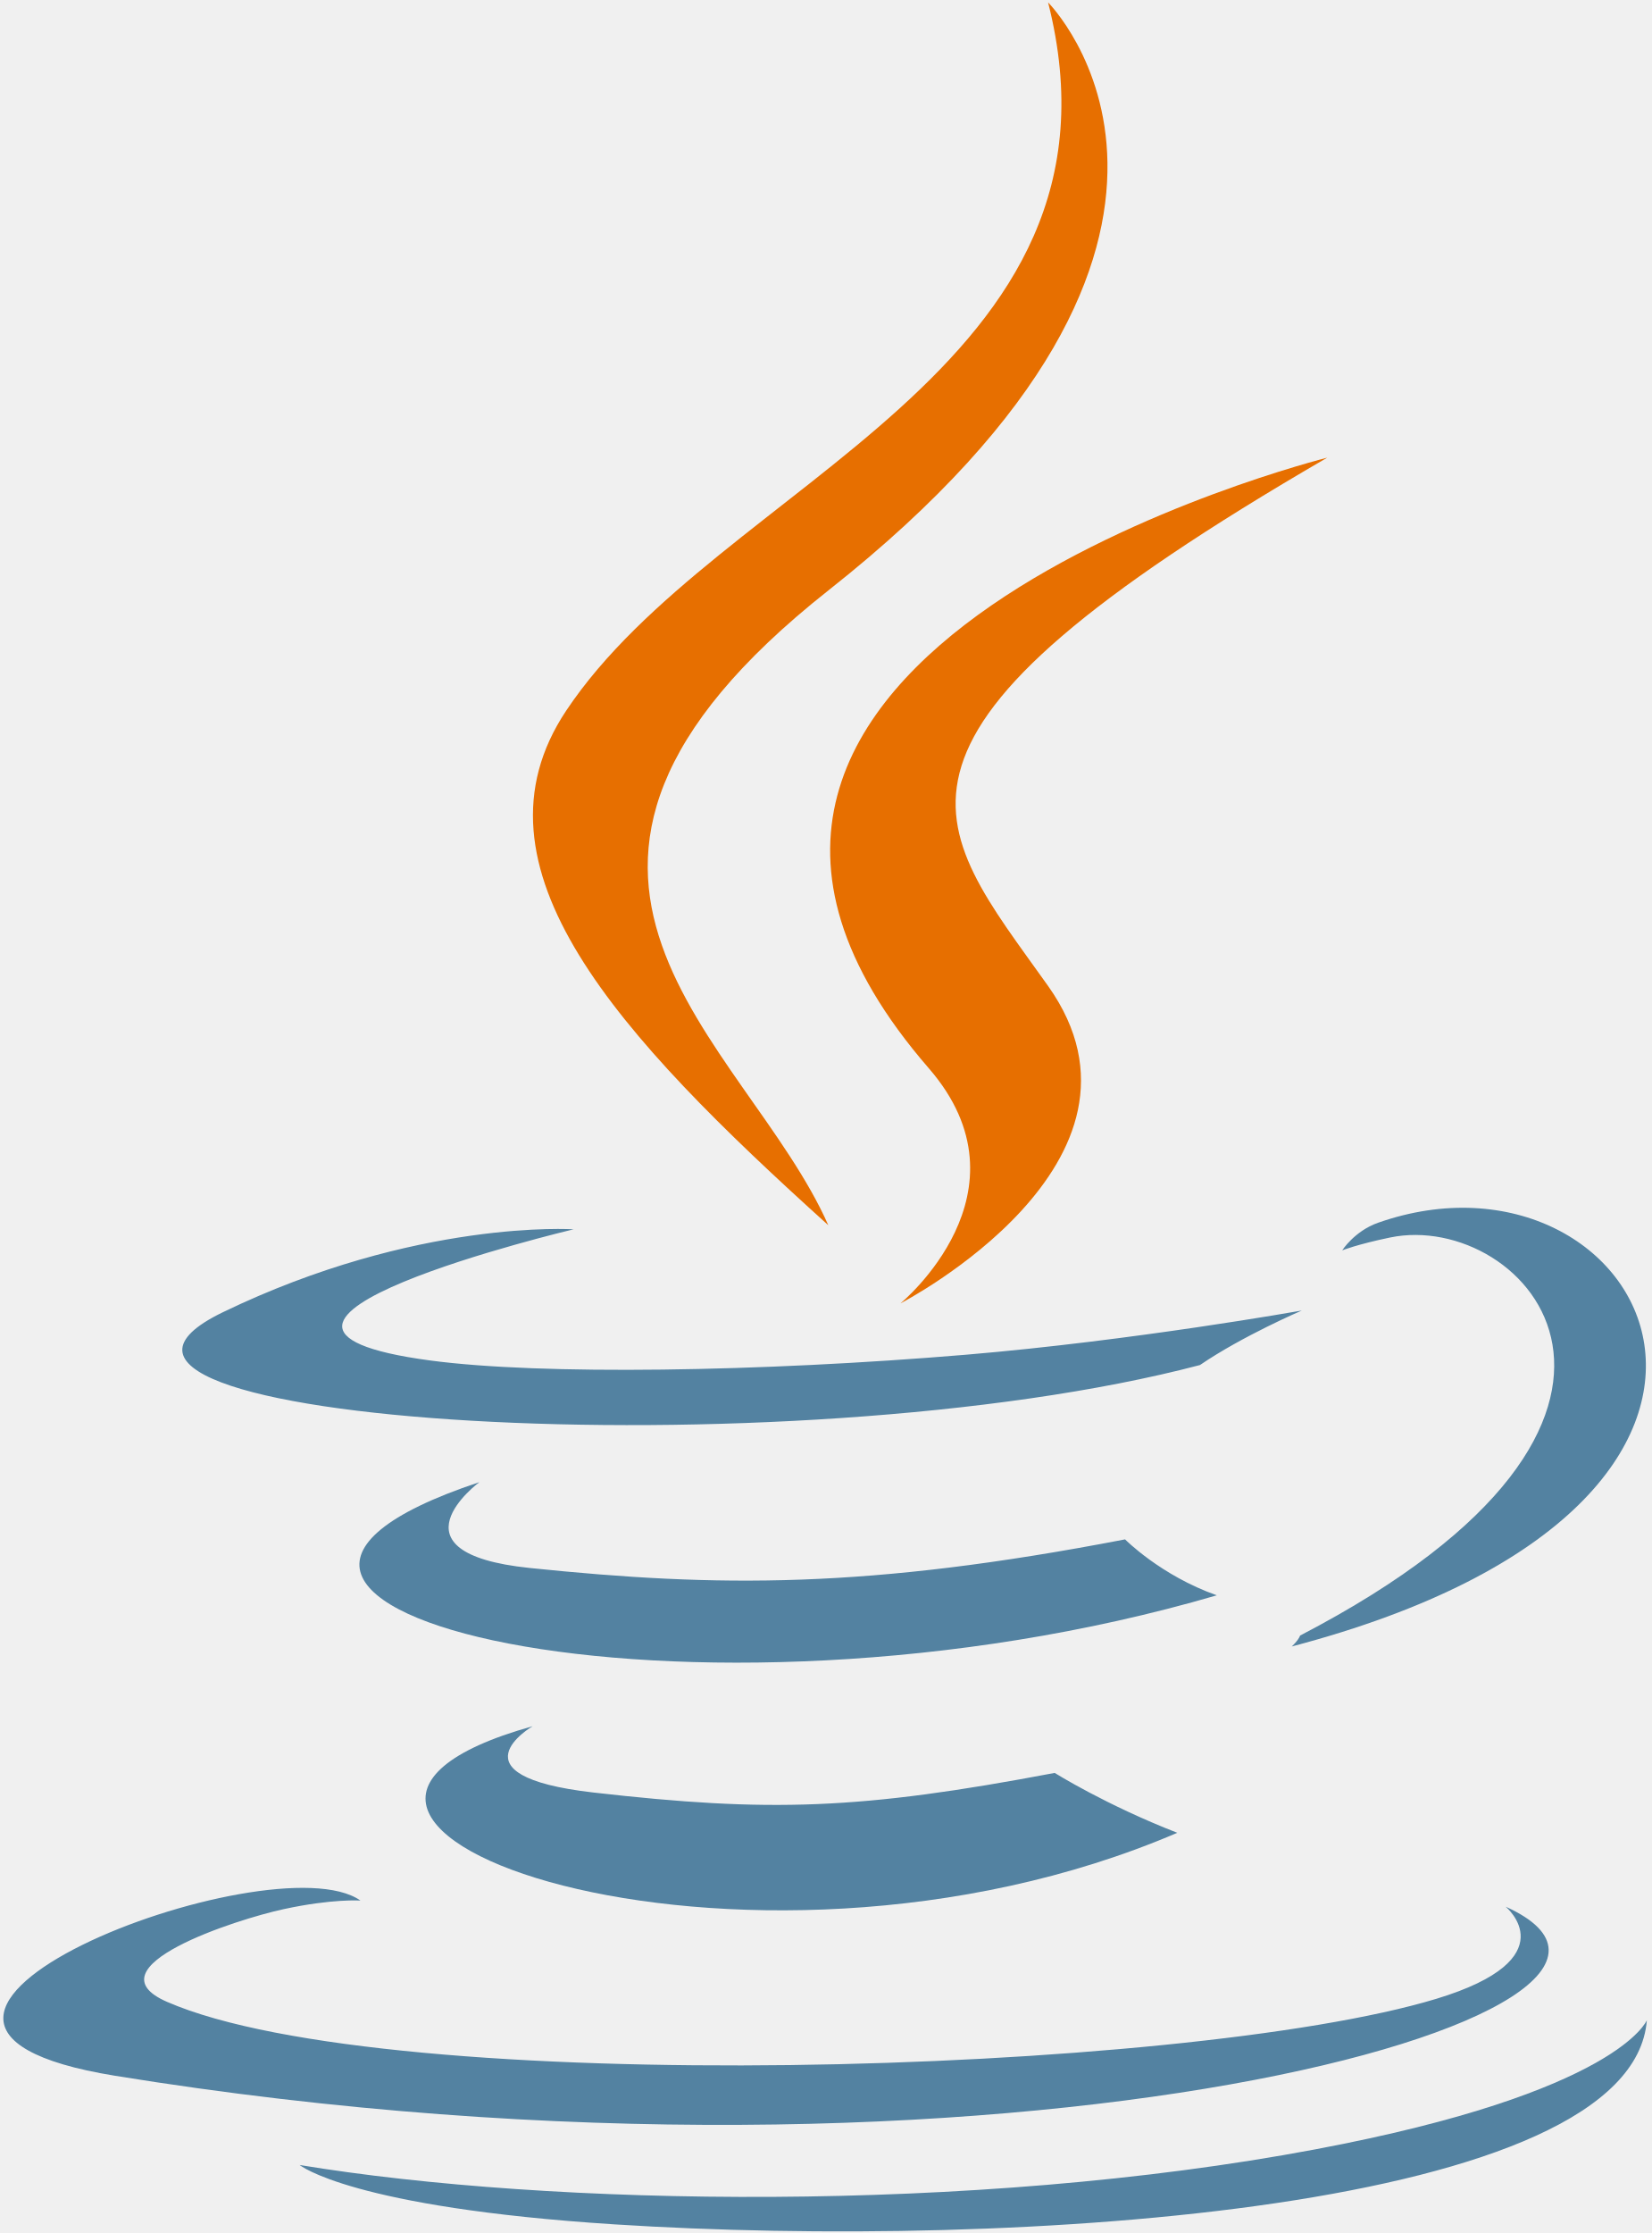
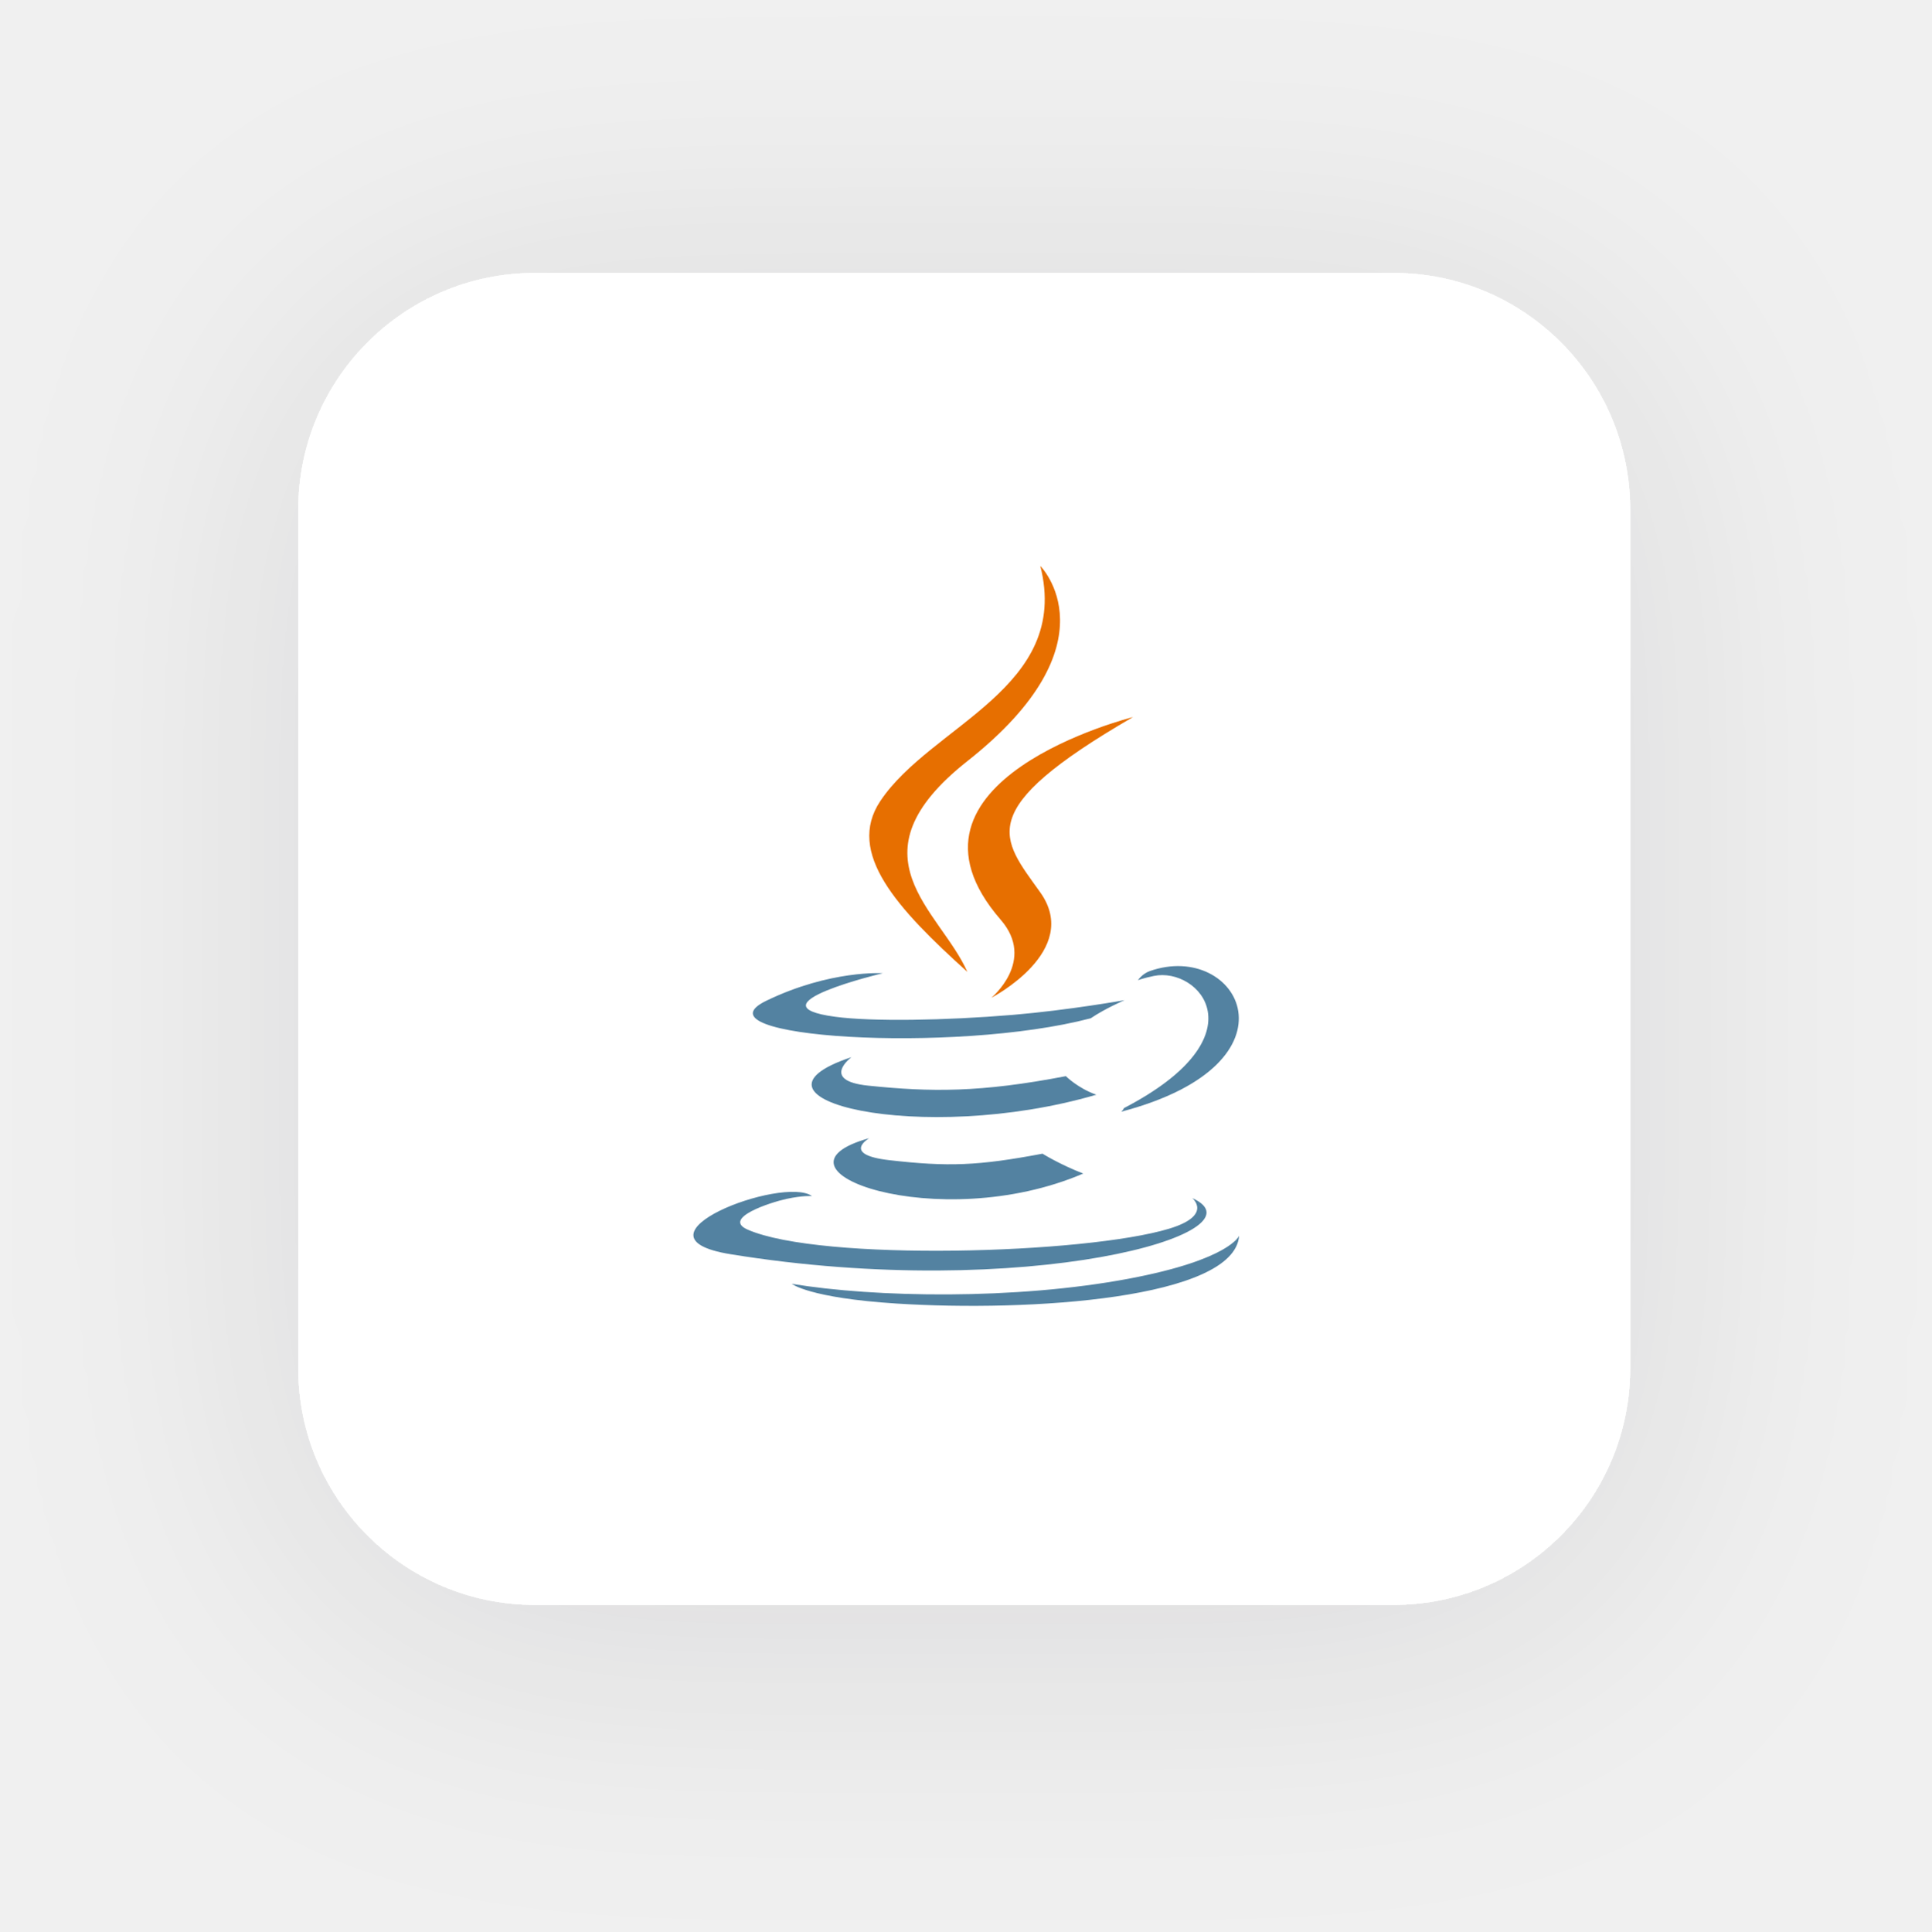
- <svg xmlns="http://www.w3.org/2000/svg" width="1850" height="2500" viewBox="0 0 256 346" preserveAspectRatio="xMinYMin meet">
-   <path d="M82.554 267.473s-13.198 7.675 9.393 10.272c27.369 3.122 41.356 2.675 71.517-3.034 0 0 7.93 4.972 19.003 9.279-67.611 28.977-153.019-1.679-99.913-16.517M74.292 229.659s-14.803 10.958 7.805 13.296c29.236 3.016 52.324 3.263 92.276-4.43 0 0 5.526 5.602 14.215 8.666-81.747 23.904-172.798 1.885-114.296-17.532" fill="#5382A1" />
-   <path d="M143.942 165.515c16.66 19.18-4.377 36.44-4.377 36.44s42.301-21.837 22.874-49.183c-18.144-25.5-32.059-38.172 43.268-81.858 0 0-118.238 29.53-61.765 94.6" fill="#E76F00" />
-   <path d="M233.364 295.442s9.767 8.047-10.757 14.273c-39.026 11.823-162.432 15.393-196.714.471-12.323-5.36 10.787-12.8 18.056-14.362 7.581-1.644 11.914-1.337 11.914-1.337-13.705-9.655-88.583 18.957-38.034 27.15 137.853 22.356 251.292-10.066 215.535-26.195M88.9 190.48s-62.771 14.91-22.228 20.323c17.118 2.292 51.243 1.774 83.03-.89 25.978-2.19 52.063-6.85 52.063-6.85s-9.16 3.923-15.787 8.448c-63.744 16.765-186.886 8.966-151.435-8.183 29.981-14.492 54.358-12.848 54.358-12.848M201.506 253.422c64.8-33.672 34.839-66.03 13.927-61.67-5.126 1.066-7.411 1.99-7.411 1.99s1.903-2.98 5.537-4.27c41.37-14.545 73.187 42.897-13.355 65.647 0 .001 1.003-.895 1.302-1.697" fill="#5382A1" />
-   <path d="M162.439.371s35.887 35.9-34.037 91.101c-56.071 44.282-12.786 69.53-.023 98.377-32.73-29.53-56.75-55.526-40.635-79.72C111.395 74.612 176.918 57.393 162.439.37" fill="#E76F00" />
-   <path d="M95.268 344.665c62.199 3.982 157.712-2.209 159.974-31.64 0 0-4.348 11.158-51.404 20.018-53.088 9.99-118.564 8.824-157.399 2.421.001 0 7.95 6.58 48.83 9.201" fill="#5382A1" />
+ <svg xmlns="http://www.w3.org/2000/svg" width="261" height="261" viewBox="0 0 261 261" fill="none">
+   <g filter="url(#filter0_d_33_2245)">
+     <rect x="40.313" y="36.891" width="180" height="180" rx="32" fill="white" />
+     <rect x="40.813" y="37.391" width="179" height="179" rx="31.5" stroke="white" />
+   </g>
+   <path d="M117.466 153.821C117.466 153.821 113.645 156.043 120.186 156.795C128.11 157.699 132.16 157.569 140.892 155.917C140.892 155.917 143.188 157.356 146.395 158.603C126.819 166.993 102.09 158.117 117.466 153.821ZM115.074 142.872C115.074 142.872 110.788 146.045 117.334 146.722C125.799 147.595 132.483 147.667 144.051 145.439C144.051 145.439 145.651 147.061 148.167 147.949C124.498 154.87 98.136 148.494 115.074 142.872Z" fill="#5382A1" />
+   <path d="M135.24 124.301C140.064 129.854 133.973 134.851 133.973 134.851C133.973 134.851 146.221 128.529 140.596 120.611C135.342 113.228 131.314 109.559 153.123 96.91C153.123 96.91 118.889 105.46 135.24 124.3" fill="#E76F00" />
+   <path d="M161.131 161.919C161.131 161.919 163.959 164.249 158.016 166.052C146.717 169.475 110.987 170.508 101.061 166.188C97.493 164.636 104.184 162.482 106.289 162.03C108.484 161.554 109.738 161.643 109.738 161.643C105.77 158.847 84.09 167.131 98.726 169.503C138.639 175.976 171.484 166.589 161.131 161.919ZM119.304 131.529C119.304 131.529 101.129 135.846 112.868 137.413C117.824 138.077 127.704 137.927 136.908 137.155C144.429 136.521 151.982 135.172 151.982 135.172C151.982 135.172 149.33 136.308 147.411 137.618C128.955 142.472 93.301 140.214 103.565 135.249C112.246 131.053 119.304 131.529 119.304 131.529H119.304ZM151.907 149.753C170.669 140.003 161.994 130.635 155.939 131.897C154.455 132.206 153.794 132.473 153.794 132.473C153.794 132.473 154.345 131.61 155.397 131.237C167.375 127.026 176.587 143.657 151.53 150.244C151.53 150.244 151.82 149.985 151.907 149.753Z" fill="#5382A1" />
+   <path d="M140.596 76.485C140.596 76.485 150.986 86.88 130.741 102.862C114.506 115.684 127.039 122.994 130.734 131.346C121.258 122.796 114.303 115.269 118.969 108.264C125.817 97.981 144.788 92.995 140.596 76.485" fill="#E76F00" />
+   <path d="M121.147 176.171C139.156 177.324 166.811 175.531 167.466 167.01C167.466 167.01 166.207 170.241 152.582 172.806C137.211 175.698 118.254 175.361 107.01 173.507C107.01 173.507 109.311 175.412 121.148 176.171" fill="#5382A1" />
+   <defs>
+     <filter id="filter0_d_33_2245" x="0.313" y="0.891" width="260" height="260" filterUnits="userSpaceOnUse" color-interpolation-filters="sRGB">
+       <feFlood flood-opacity="0" result="BackgroundImageFix" />
+       <feColorMatrix in="SourceAlpha" type="matrix" values="0 0 0 0 0 0 0 0 0 0 0 0 0 0 0 0 0 0 127 0" result="hardAlpha" />
+       <feOffset dy="4" />
+       <feGaussianBlur stdDeviation="20" />
+       <feComposite in2="hardAlpha" operator="out" />
+       <feColorMatrix type="matrix" values="0 0 0 0 0.037 0 0 0 0 0.035 0 0 0 0 0.048 0 0 0 0.1 0" />
+       <feBlend mode="normal" in2="BackgroundImageFix" result="effect1_dropShadow_33_2245" />
+       <feBlend mode="normal" in="SourceGraphic" in2="effect1_dropShadow_33_2245" result="shape" />
+     </filter>
+   </defs>
</svg>
